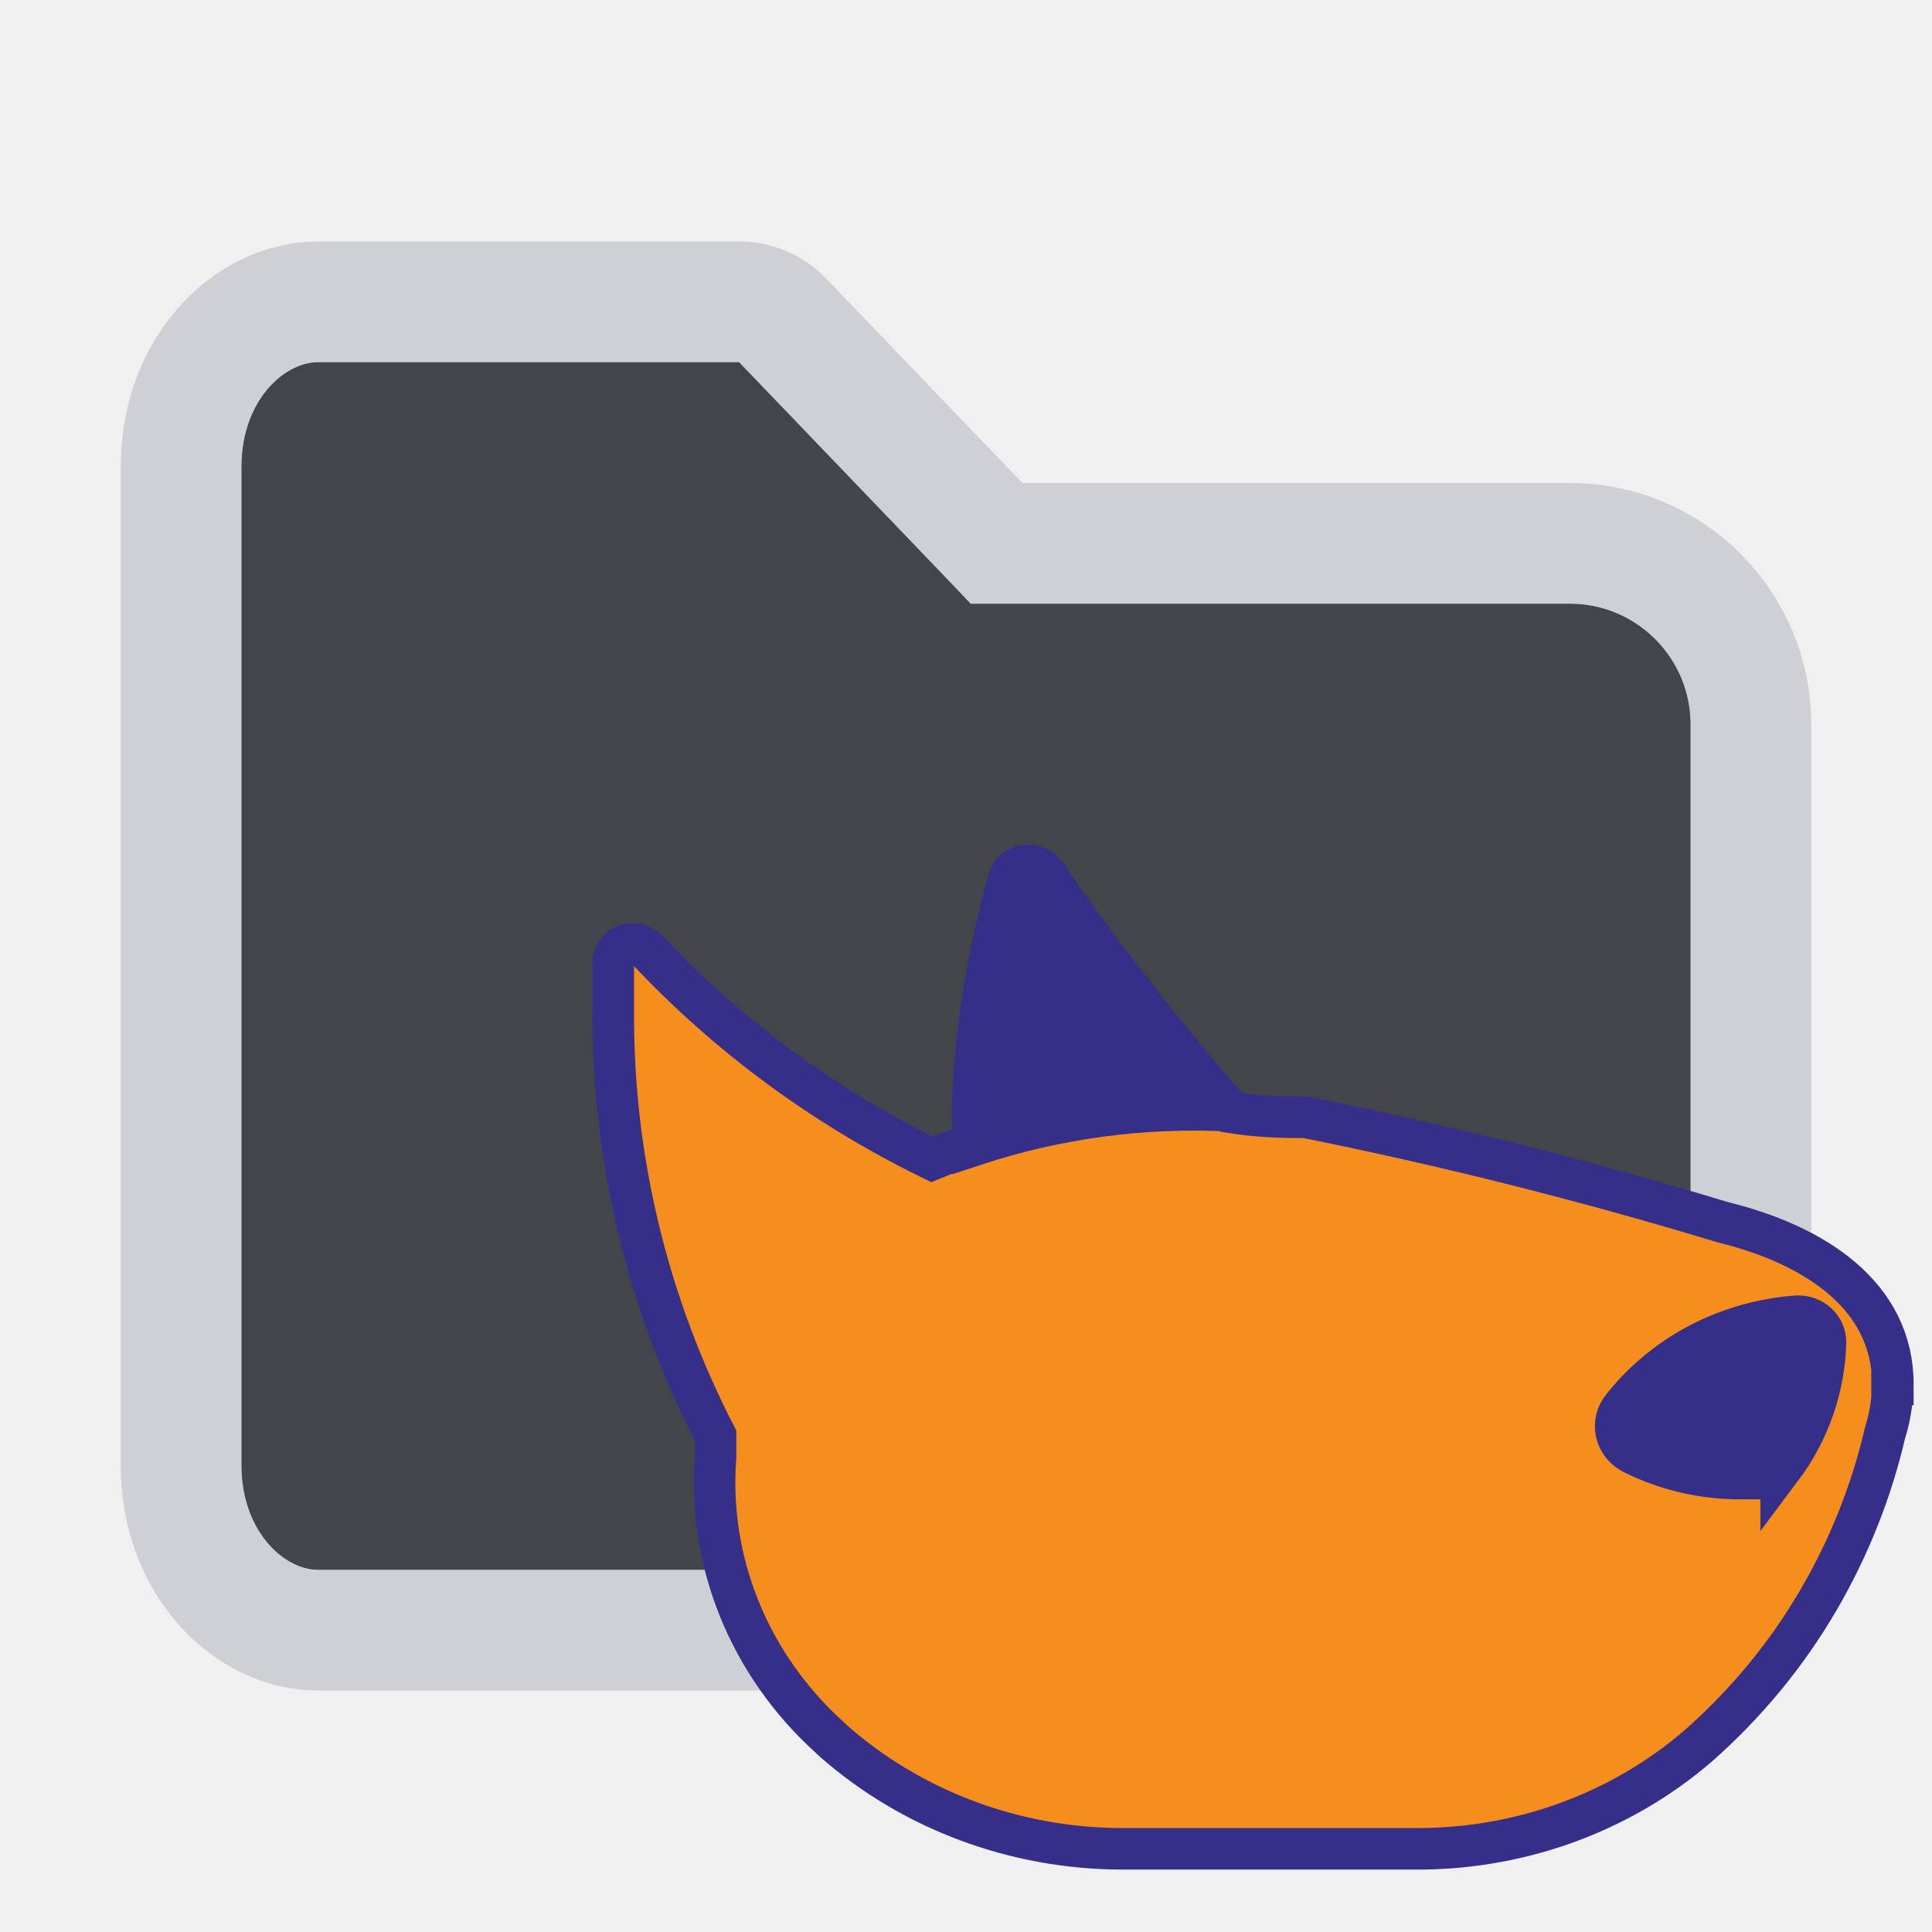
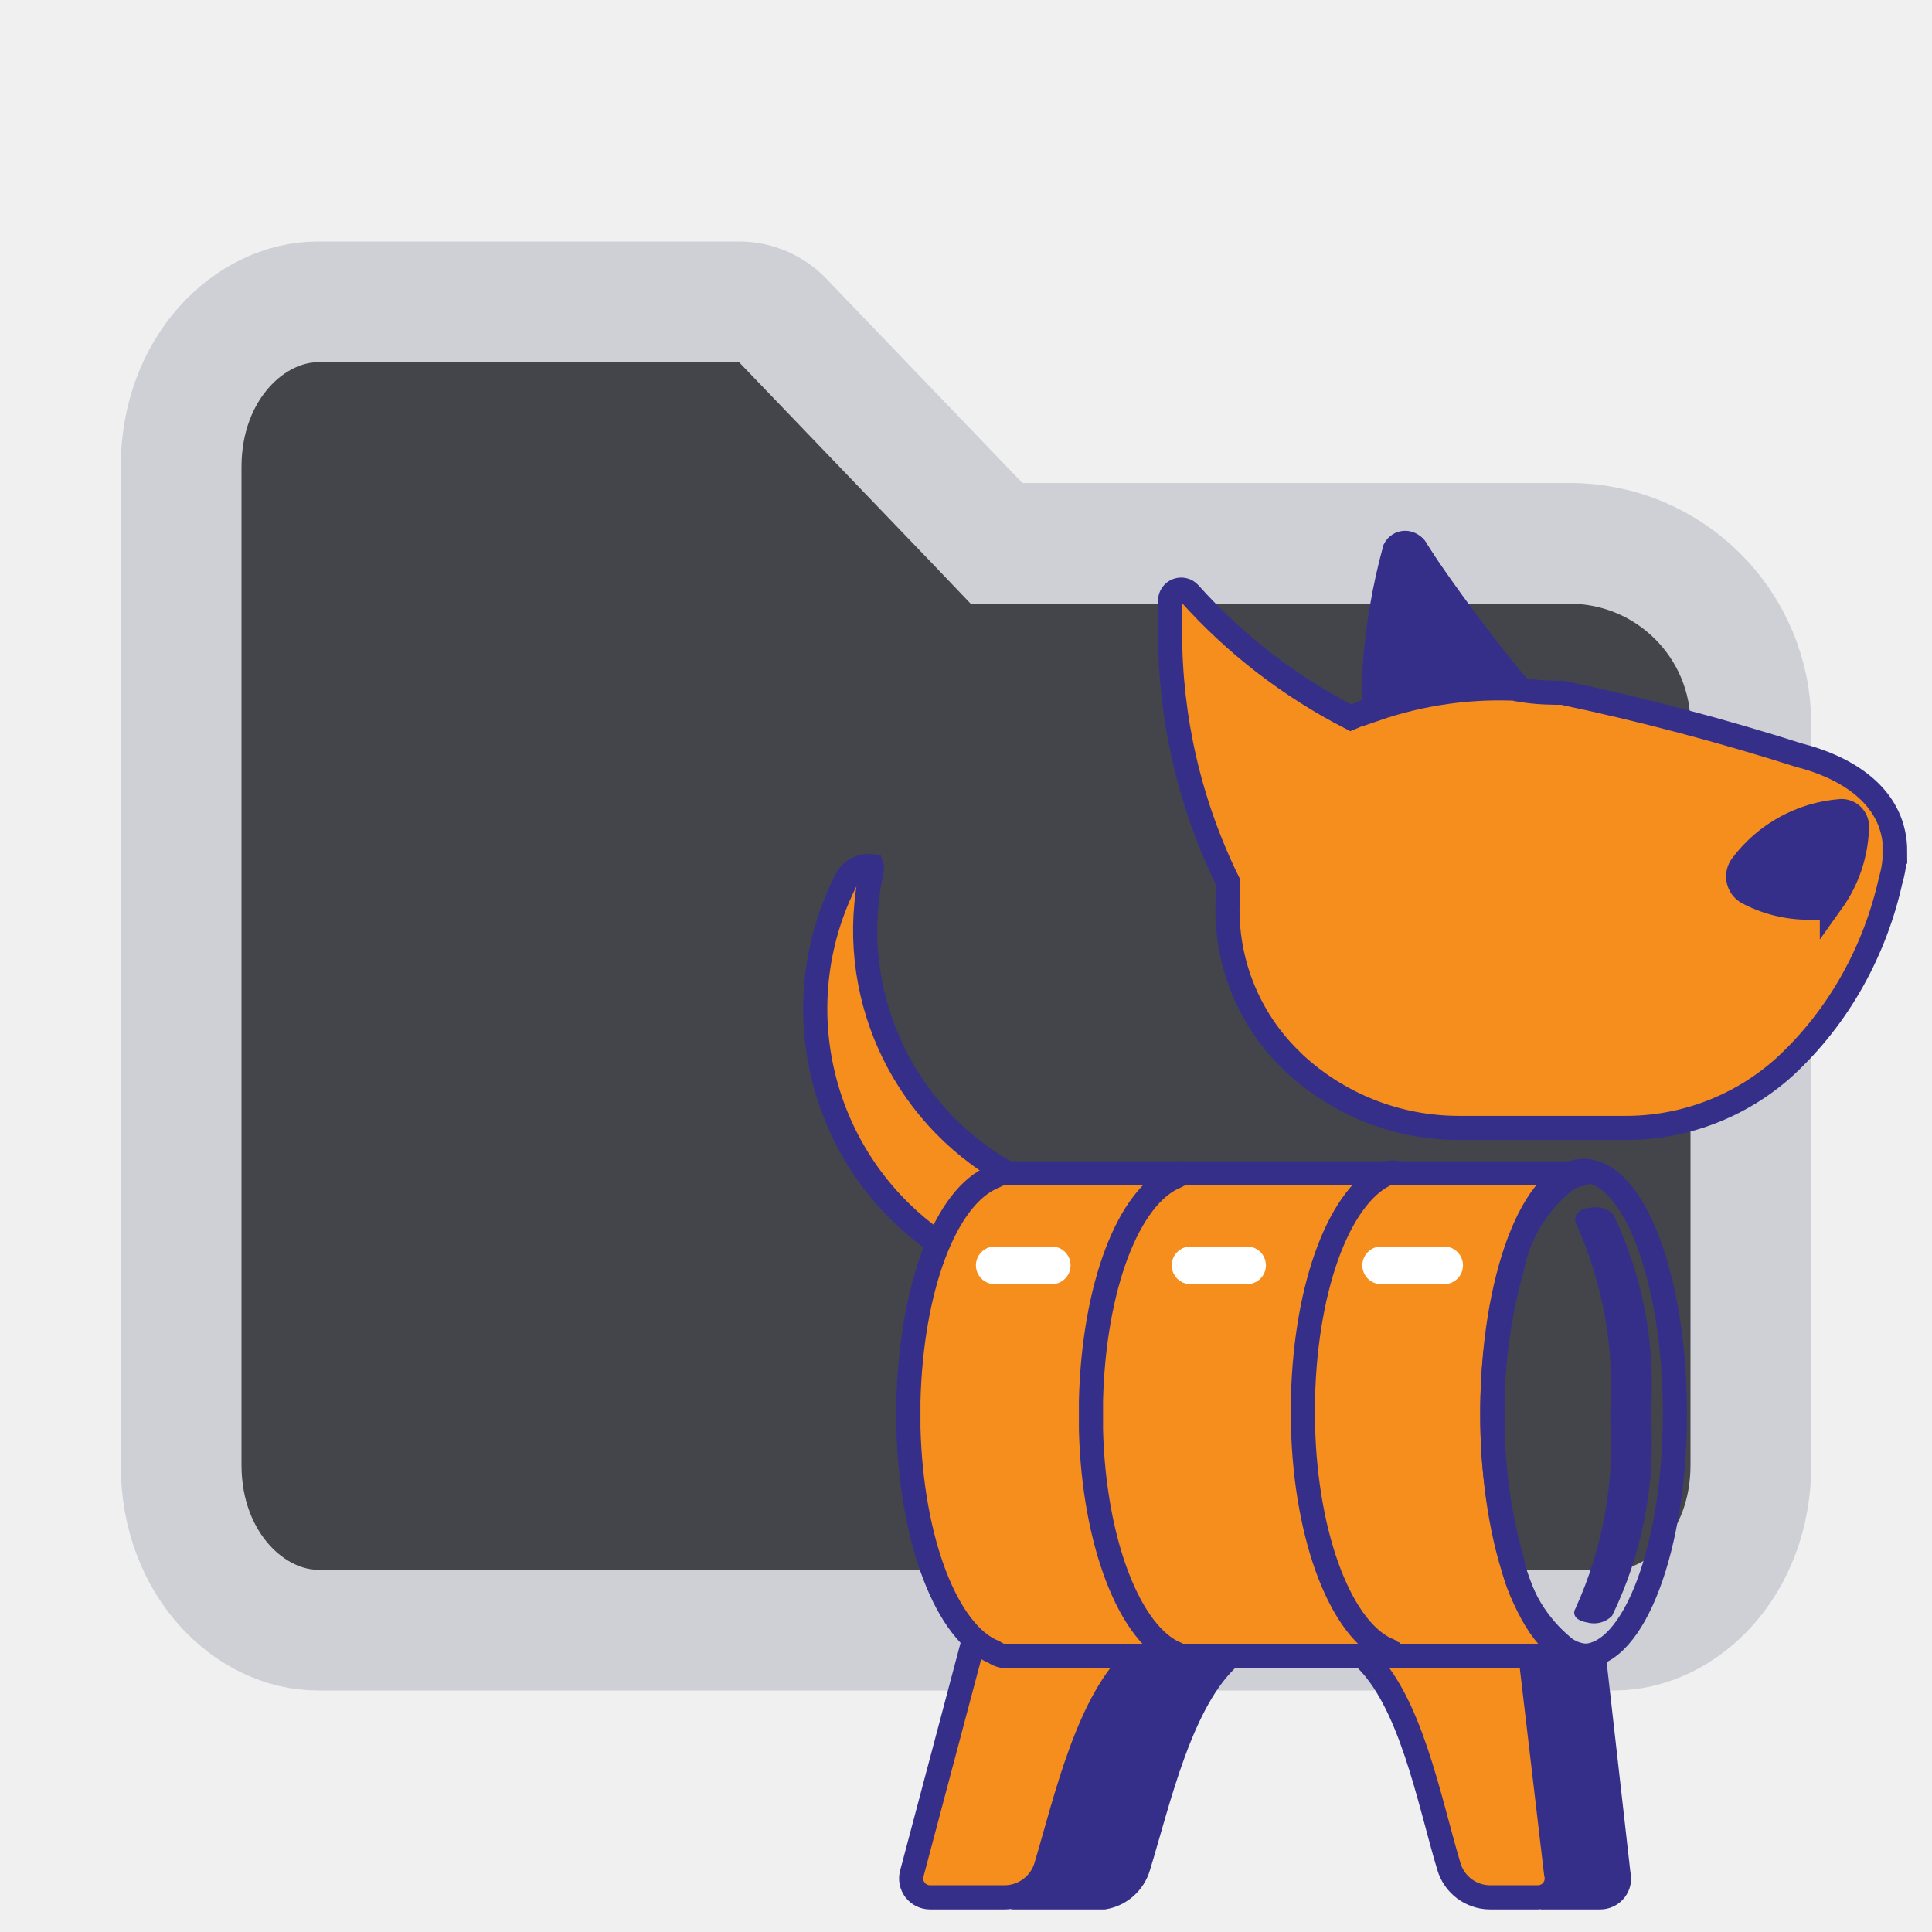
<svg xmlns="http://www.w3.org/2000/svg" viewBox="0 0 16 16" height="16" width="16">
  <path d="m8.106 4.346.147.154H13A1.5 1.5 0 0 1 14.5 6v6.133c0 .82-.568 1.367-1.133 1.367H2.633c-.565 0-1.133-.547-1.133-1.367V3.867c0-.82.568-1.367 1.133-1.367h3.489a.5.5 0 0 1 .36.154l1.624 1.692Z" fill="#43454A" stroke="#CED0D6" />
-   <path class="cls-1" d="M15.676 11.465c0-.733-.643-1.156-1.412-1.344a35.603 33.906 0 0 0-3.452-.868c-.142 0-.36 0-.615-.04a24.71 23.531 0 0 1-1.531-1.957.17.161 0 0 0-.304 0 8.966 8.539 0 0 0-.297 1.674 3.678 3.503 0 0 0 0 .532l-.346.14a8.154 7.765 0 0 1-2.357-1.734.162.155 0 0 0-.283.101v.437a8.267 7.873 0 0 0 .847 3.483v.175a3.057 2.911 0 0 0 .94 2.32l.035.033a3.53 3.362 0 0 0 2.393.894h2.414a3.46 3.294 0 0 0 2.358-.854 5.111 4.868 0 0 0 .996-1.21 5.387 5.13 0 0 0 .55-1.385 1.412 1.345 0 0 0 .057-.29v-.107zm-.925.672a.261.249 0 0 1-.19.108h-.142a1.913 1.822 0 0 1-.896-.208.268.255 0 0 1-.085-.384 1.998 1.903 0 0 1 1.447-.753.226.215 0 0 1 .233.216 1.97 1.876 0 0 1-.367 1.048z" style="fill:#f68e1e;stroke:#362f8a;stroke-width:.344px;stroke-miterlimit:10" />
-   <path class="cls-4" d="M14.751 12.164a.261.249 0 0 1-.19.108h-.142a1.913 1.822 0 0 1-.896-.208.268.255 0 0 1-.085-.384 1.998 1.903 0 0 1 1.447-.753.226.215 0 0 1 .233.215 1.97 1.876 0 0 1-.367 1.022z" style="fill:#362f8a;stroke-width:.689" />
-   <path class="cls-2" d="M8.687 7.277a.162.155 0 0 0-.297 0 13.957 13.292 0 0 0-.318 2.205 5.563 5.298 0 0 1 2.118-.283 14.931 14.22 0 0 1-1.503-1.922z" style="fill:#362f8a;stroke:#362f8a;stroke-width:.344px;stroke-miterlimit:10" />
+   <path class="cls-1" d="M8.335 9.713a2.308 2.308 0 0 1-1.116-2.504.056.056 0 0 0 0-.036.208.208 0 0 0-.204.1 2.356 2.356 0 0 0 .8 3.052.828.828 0 0 1 .52-.612z" style="fill:#f68e1e;stroke:#362f8a;stroke-width:.2px;stroke-miterlimit:10" />
+   <path class="cls-2" d="M13.199 13.713h-.612l.264 2h.4a.156.156 0 0 0 .152-.196zm-4.496 1.744a.356.356 0 0 1-.328.256h.768a.36.36 0 0 0 .284-.252c.168-.548.352-1.384.76-1.744h-.732c-.408.356-.596 1.196-.752 1.74z" style="fill:#362f8a;stroke:#362f8a;stroke-width:.2px;stroke-miterlimit:10" />
+   <path class="cls-1" d="M12.675 13.713h-1.392c.4.36.552 1.2.716 1.744a.356.356 0 0 0 .34.256h.4a.156.156 0 0 0 .148-.196zm-4.572-.276-.552 2.08a.156.156 0 0 0 .152.196h.62a.36.36 0 0 0 .34-.256c.164-.548.348-1.384.76-1.744z" style="fill:#f68e1e;stroke:#362f8a;stroke-width:.2px;stroke-miterlimit:10" />
+   <path class="cls-1" d="M12.519 12.913a4.332 4.332 0 0 1-.16-1.2 4.364 4.364 0 0 1 .16-1.2 1.232 1.232 0 0 1 .444-.736.336.336 0 0 1 .188-.06H8.303a.24.24 0 0 0-.072.028c-.4.16-.684.92-.708 1.856v.224c.024.936.32 1.7.708 1.856a.204.204 0 0 0 .072.032h4.848a.336.336 0 0 1-.188-.06 1.232 1.232 0 0 1-.444-.74z" style="fill:#f68e1e;stroke:#362f8a;stroke-width:.2px;stroke-miterlimit:10" />
+   <path class="cls-3" d="M13.183 10.113a3.296 3.296 0 0 1 .288 1.6 3.296 3.296 0 0 1-.288 1.6" style="fill:none;stroke:#362f8a;stroke-width:.2px;stroke-miterlimit:10" />
+   <path class="cls-1" d="M15.695 7.053c0-.436-.364-.688-.8-.8a20.172 20.172 0 0 0-1.956-.516c-.08 0-.204 0-.348-.024a14 14 0 0 1-.868-1.164.096.096 0 0 0-.172 0 5.08 5.08 0 0 0-.168.996 2.084 2.084 0 0 0 0 .316l-.196.084A4.62 4.62 0 0 1 9.85 4.913a.092.092 0 0 0-.16.06v.26a4.684 4.684 0 0 0 .48 2.072v.104a1.732 1.732 0 0 0 .532 1.38l.02.02a2 2 0 0 0 1.356.532h1.368a1.96 1.96 0 0 0 1.336-.508 2.896 2.896 0 0 0 .564-.72 3.052 3.052 0 0 0 .312-.824.8.8 0 0 0 .032-.172v-.064zm-.524.4a.148.148 0 0 1-.108.064h-.08a1.084 1.084 0 0 1-.508-.124.152.152 0 0 1-.048-.228 1.132 1.132 0 0 1 .82-.448.128.128 0 0 1 .132.128 1.116 1.116 0 0 1-.208.624z" style="fill:#f68e1e;stroke:#362f8a;stroke-width:.2px;stroke-miterlimit:10" />
+   <path class="cls-4" d="M15.17 7.469a.148.148 0 0 1-.107.064h-.08a1.084 1.084 0 0 1-.508-.124.152.152 0 0 1-.048-.228 1.132 1.132 0 0 1 .82-.448.128.128 0 0 1 .132.128 1.116 1.116 0 0 1-.208.608z" style="fill:#362f8a;stroke-width:.4" />
+   <path class="cls-5" d="M11.935 10.633h-.472a.156.156 0 1 1 0-.308h.472a.156.156 0 1 1 0 .308zm-1.632 0h-.468a.156.156 0 0 1 0-.308h.468a.156.156 0 1 1 0 .308zm-1.568 0h-.472a.156.156 0 1 1 0-.308h.472a.156.156 0 0 1 0 .308z" style="fill:#fff;stroke-width:.4" />
+   <path class="cls-2" d="M11.735 4.56a.092.092 0 0 0-.168 0 7.908 7.908 0 0 0-.18 1.313 3.152 3.152 0 0 1 1.2-.168 8.46 8.46 0 0 1-.852-1.144z" style="fill:#362f8a;stroke:#362f8a;stroke-width:.2px;stroke-miterlimit:10" />
+   <path class="cls-3" d="M11.567 9.713a.204.204 0 0 0-.064 0c-.4.16-.688.92-.712 1.856v.244c.024.936.324 1.7.712 1.856a.176.176 0 0 0 .068.032M9.815 9.713a.24.24 0 0 0-.072.028c-.4.16-.684.92-.708 1.856v.244c.024.936.324 1.7.708 1.856a.204.204 0 0 0 .072.032" style="fill:none;stroke:#362f8a;stroke-width:.2px;stroke-miterlimit:10" />
+   <ellipse class="cls-3" cx="13.115" cy="11.705" rx=".756" ry="2.008" style="fill:none;stroke:#362f8a;stroke-width:.2px;stroke-miterlimit:10" />
+   <path class="cls-4" d="M13.363 10.06a.212.212 0 0 0-.208-.055c-.064 0-.108.048-.108.084a.052.052 0 0 0 0 .032 3.296 3.296 0 0 1 .288 1.6 3.296 3.296 0 0 1-.288 1.6c-.028.048 0 .1.1.116a.208.208 0 0 0 .204-.056 3.272 3.272 0 0 0 .32-1.668 3.272 3.272 0 0 0-.308-1.652z" style="fill:#362f8a;stroke-width:.4" />
</svg>
